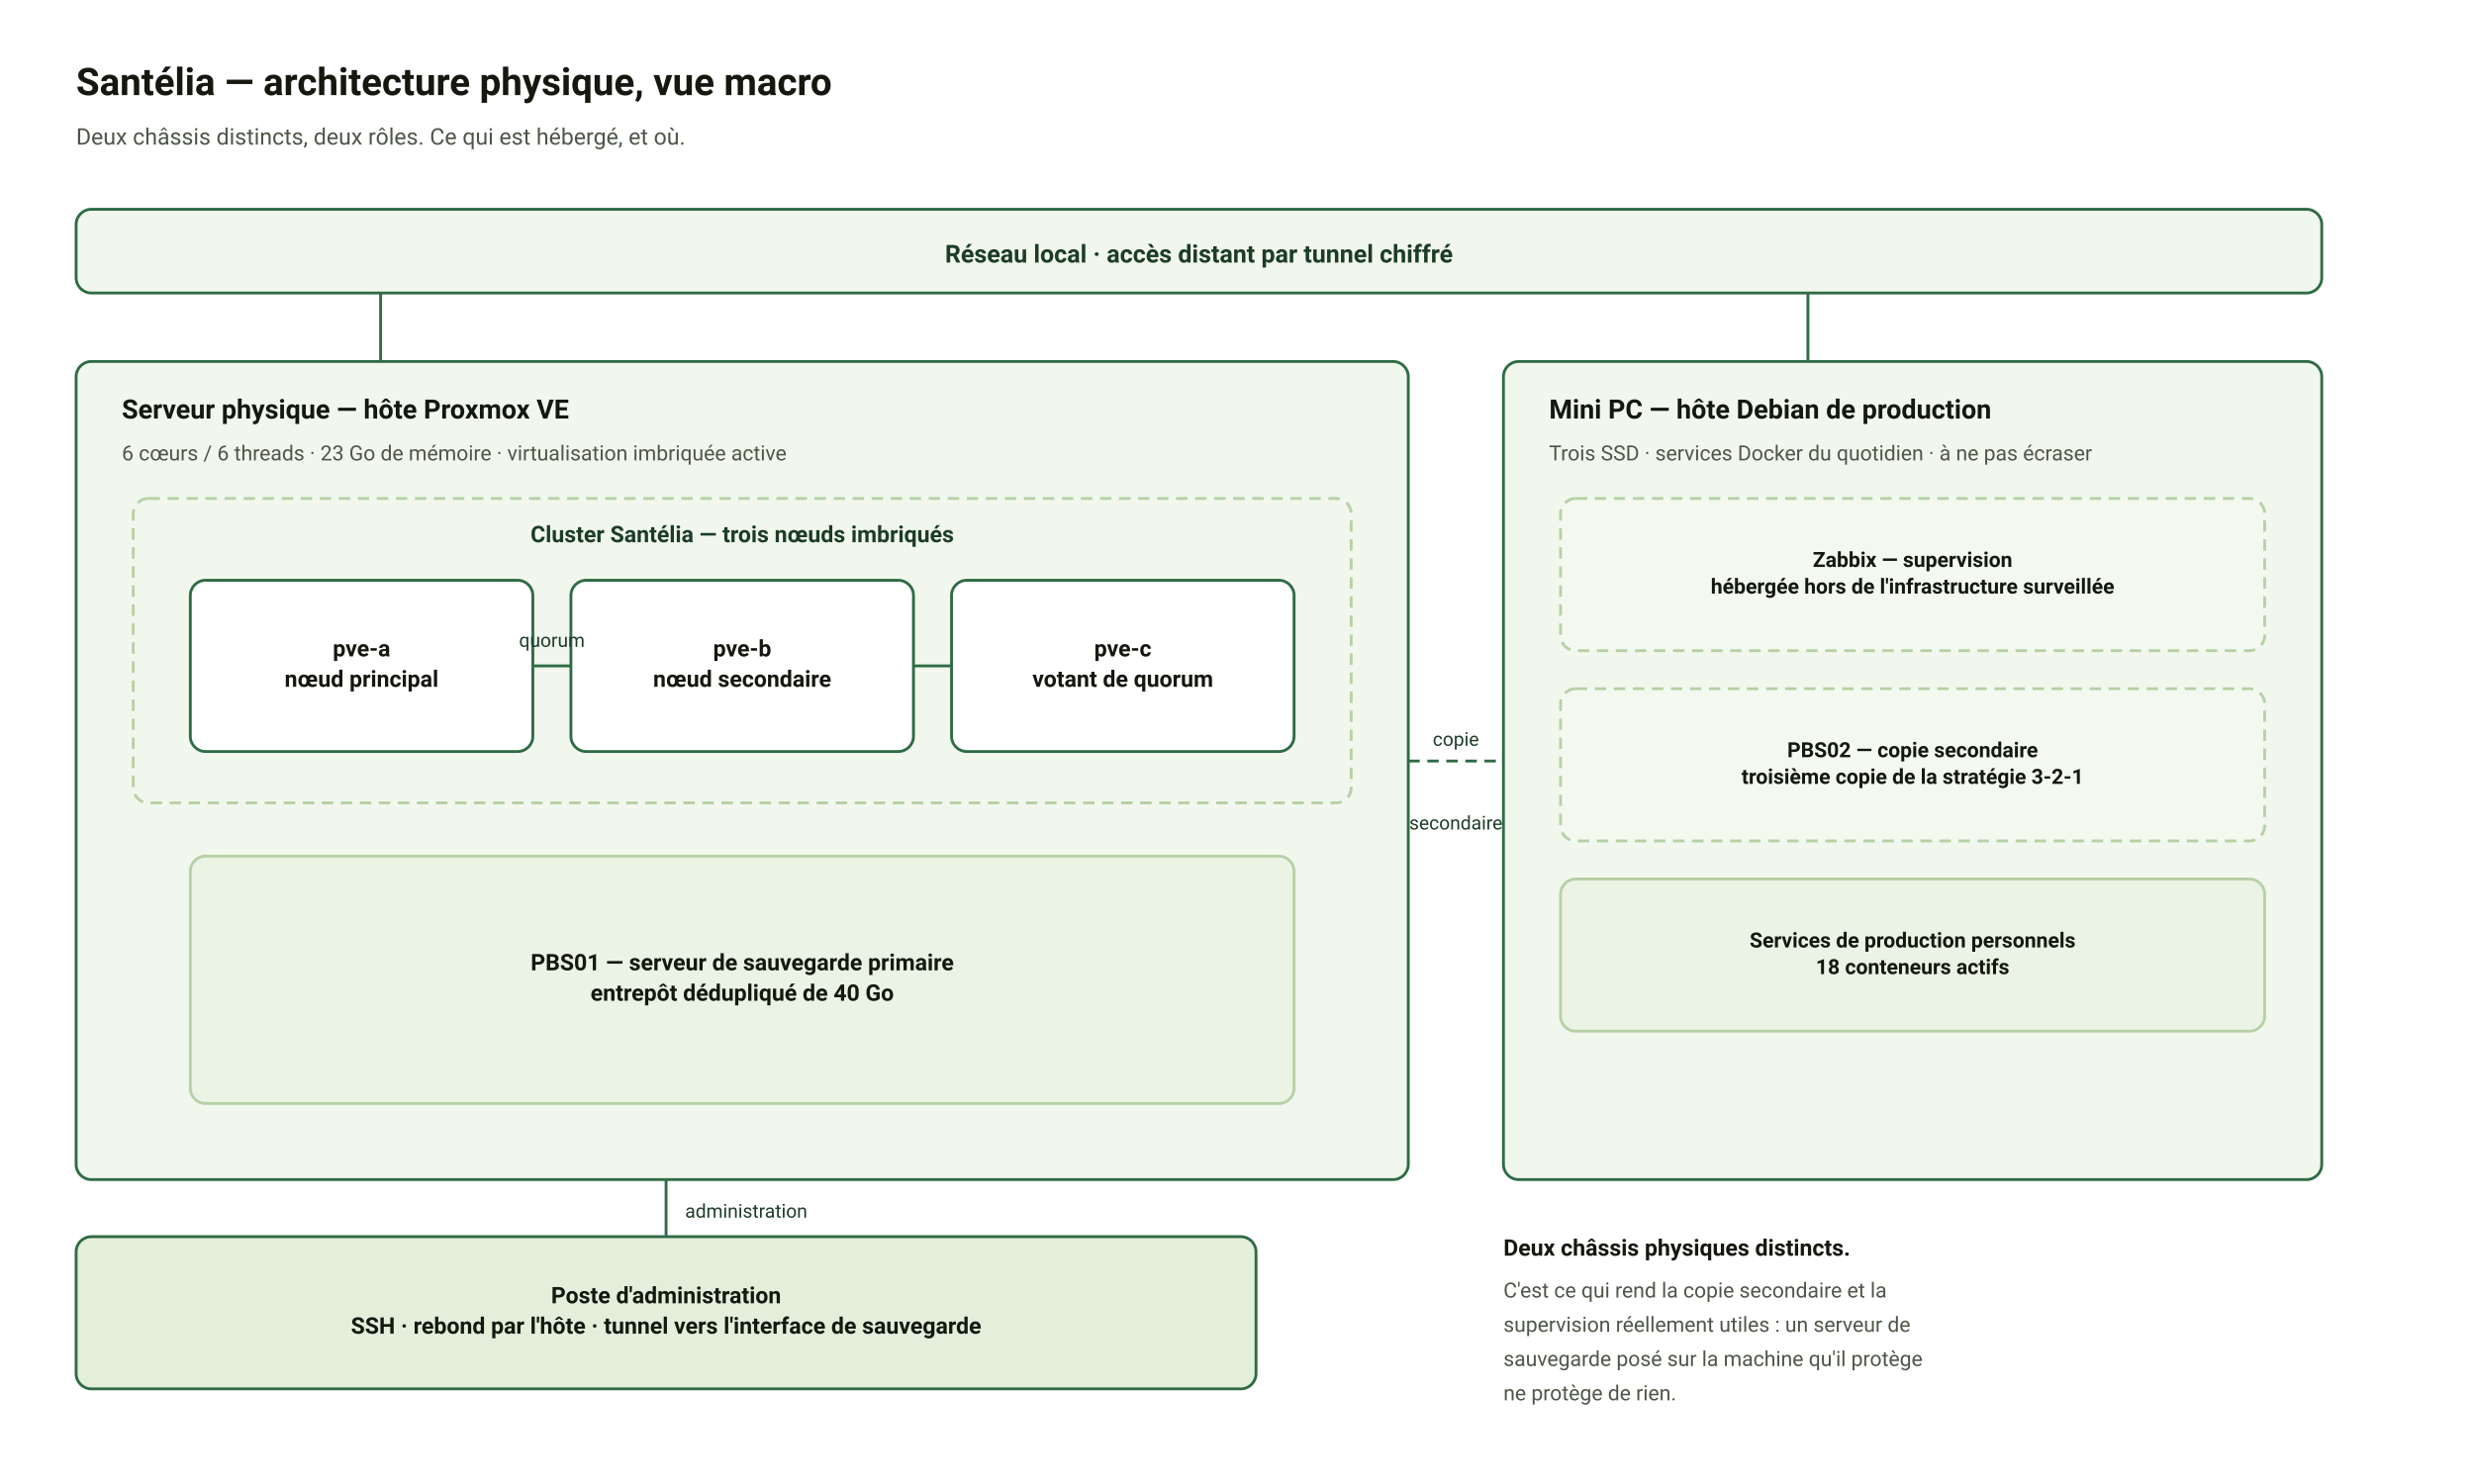
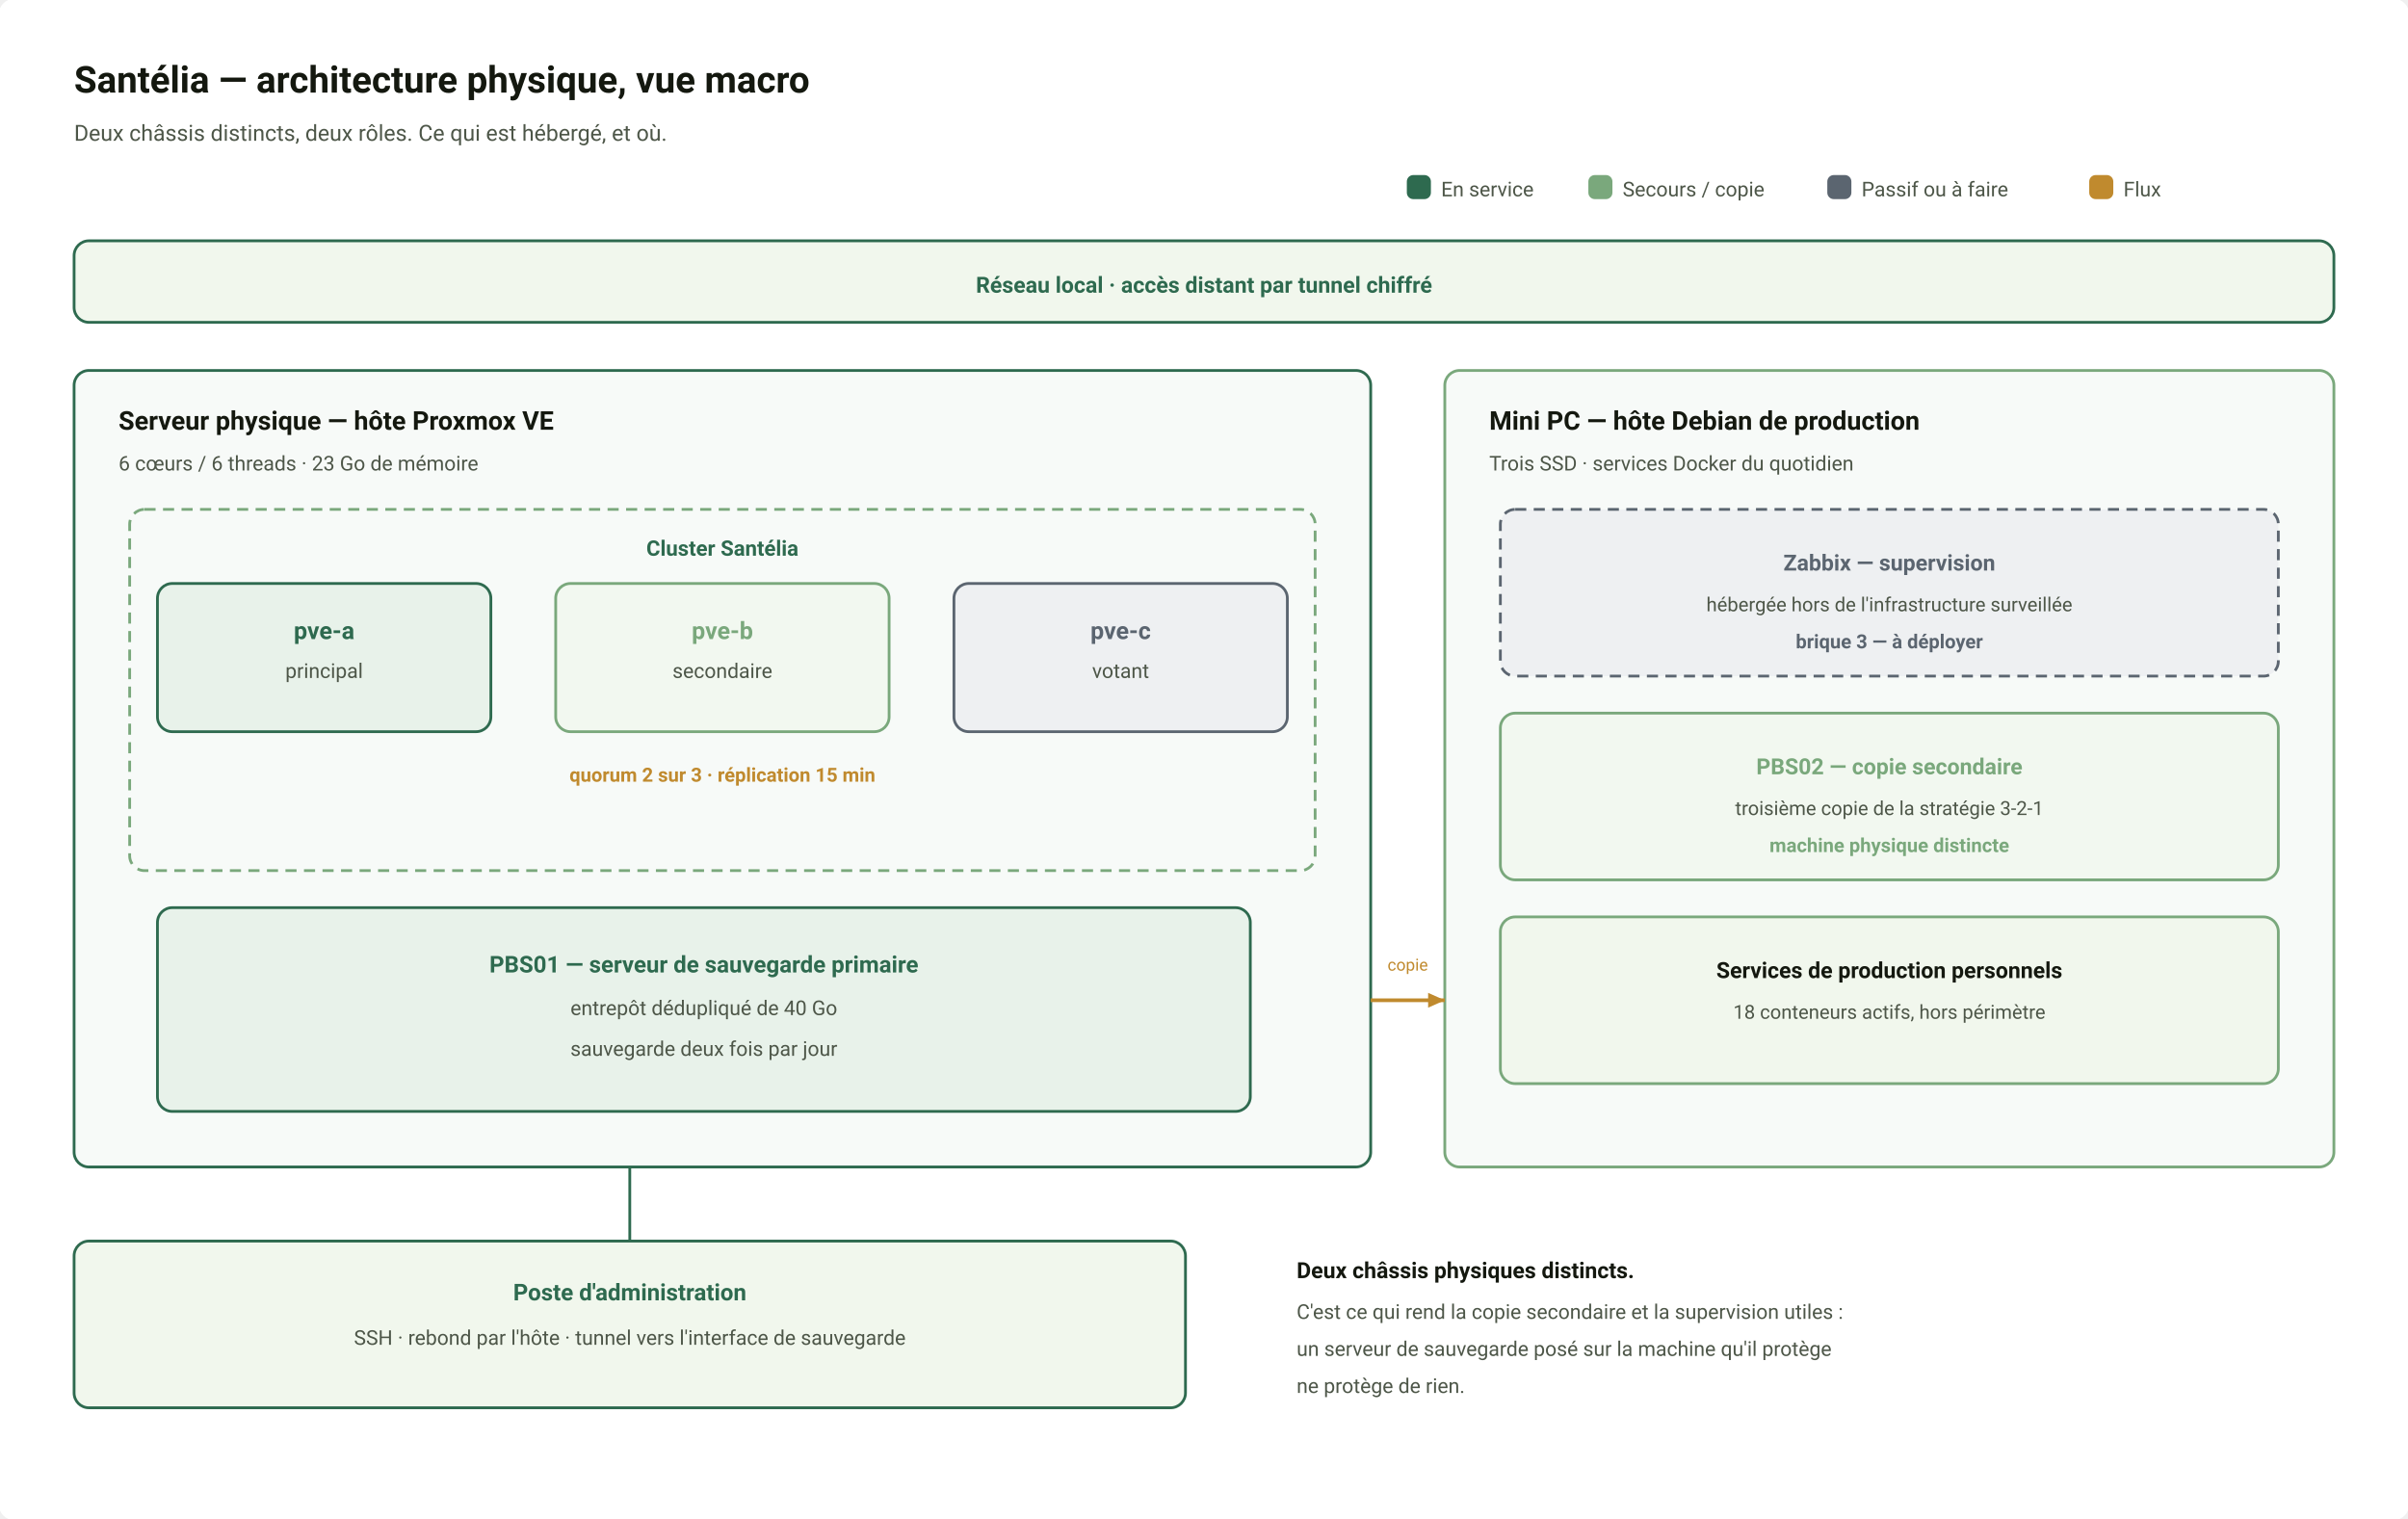
- <svg xmlns="http://www.w3.org/2000/svg" width="1300" height="780" viewBox="0 0 1300 780">
-   <rect width="1300" height="780" fill="#ffffff" />
+ <svg xmlns="http://www.w3.org/2000/svg" width="1300" height="820" viewBox="0 0 1300 820">
+   <rect x="0" y="0" width="1300" height="820" rx="8" fill="#ffffff" stroke="#ffffff" stroke-width="1.5" />
  <text x="40" y="50" font-size="20" fill="#14180f" font-family="-apple-system,BlinkMacSystemFont,Segoe UI,Roboto,Arial,sans-serif" font-weight="bold" text-anchor="start">Santélia — architecture physique, vue macro</text>
  <text x="40" y="76" font-size="12" fill="#4d5648" font-family="-apple-system,BlinkMacSystemFont,Segoe UI,Roboto,Arial,sans-serif" font-weight="normal" text-anchor="start">Deux châssis distincts, deux rôles. Ce qui est hébergé, et où.</text>
-   <rect x="40" y="110" width="1180" height="44" rx="8" fill="#f1f7ed" stroke="#2f6b45" stroke-width="1.5" />
-   <text x="630" y="138" font-size="13" fill="#1c3c26" font-family="-apple-system,BlinkMacSystemFont,Segoe UI,Roboto,Arial,sans-serif" font-weight="bold" text-anchor="middle">Réseau local  ·  accès distant par tunnel chiffré</text>
-   <rect x="40" y="190" width="700" height="430" rx="8" fill="#f1f7ed" stroke="#2f6b45" stroke-width="1.5" />
-   <text x="64" y="220" font-size="14" fill="#14180f" font-family="-apple-system,BlinkMacSystemFont,Segoe UI,Roboto,Arial,sans-serif" font-weight="bold" text-anchor="start">Serveur physique — hôte Proxmox VE</text>
-   <text x="64" y="242" font-size="11" fill="#4d5648" font-family="-apple-system,BlinkMacSystemFont,Segoe UI,Roboto,Arial,sans-serif" font-weight="normal" text-anchor="start">6 cœurs / 6 threads   ·   23 Go de mémoire   ·   virtualisation imbriquée active</text>
-   <rect x="70" y="262" width="640" height="160" rx="8" fill="#f1f7ed" stroke="#b7d0a6" stroke-width="1.5" stroke-dasharray="6 4" />
-   <text x="390" y="285" font-size="12" fill="#1c3c26" font-family="-apple-system,BlinkMacSystemFont,Segoe UI,Roboto,Arial,sans-serif" font-weight="bold" text-anchor="middle">Cluster Santélia — trois nœuds imbriqués</text>
-   <rect x="100" y="305" width="180" height="90" rx="8" fill="#ffffff" stroke="#2f6b45" stroke-width="1.5" />
-   <text x="190.0" y="345" font-size="12" fill="#14180f" font-family="-apple-system,BlinkMacSystemFont,Segoe UI,Roboto,Arial,sans-serif" font-weight="bold" text-anchor="middle">pve-a</text>
-   <text x="190.0" y="361" font-size="12" fill="#14180f" font-family="-apple-system,BlinkMacSystemFont,Segoe UI,Roboto,Arial,sans-serif" font-weight="bold" text-anchor="middle">nœud principal</text>
-   <rect x="300" y="305" width="180" height="90" rx="8" fill="#ffffff" stroke="#2f6b45" stroke-width="1.5" />
-   <text x="390.0" y="345" font-size="12" fill="#14180f" font-family="-apple-system,BlinkMacSystemFont,Segoe UI,Roboto,Arial,sans-serif" font-weight="bold" text-anchor="middle">pve-b</text>
-   <text x="390.0" y="361" font-size="12" fill="#14180f" font-family="-apple-system,BlinkMacSystemFont,Segoe UI,Roboto,Arial,sans-serif" font-weight="bold" text-anchor="middle">nœud secondaire</text>
-   <rect x="500" y="305" width="180" height="90" rx="8" fill="#ffffff" stroke="#2f6b45" stroke-width="1.5" />
-   <text x="590.0" y="345" font-size="12" fill="#14180f" font-family="-apple-system,BlinkMacSystemFont,Segoe UI,Roboto,Arial,sans-serif" font-weight="bold" text-anchor="middle">pve-c</text>
-   <text x="590.0" y="361" font-size="12" fill="#14180f" font-family="-apple-system,BlinkMacSystemFont,Segoe UI,Roboto,Arial,sans-serif" font-weight="bold" text-anchor="middle">votant de quorum</text>
-   <line x1="280" y1="350" x2="300" y2="350" stroke="#2f6b45" stroke-width="1.5" />
-   <line x1="480" y1="350" x2="500" y2="350" stroke="#2f6b45" stroke-width="1.5" />
-   <text x="290" y="340" font-size="10" fill="#1c3c26" font-family="-apple-system,BlinkMacSystemFont,Segoe UI,Roboto,Arial,sans-serif" font-weight="normal" text-anchor="middle">quorum</text>
-   <rect x="100" y="450" width="580" height="130" rx="8" fill="#eaf3e4" stroke="#b7d0a6" stroke-width="1.5" />
-   <text x="390.0" y="510" font-size="12" fill="#14180f" font-family="-apple-system,BlinkMacSystemFont,Segoe UI,Roboto,Arial,sans-serif" font-weight="bold" text-anchor="middle">PBS01 — serveur de sauvegarde primaire</text>
-   <text x="390.0" y="526" font-size="12" fill="#14180f" font-family="-apple-system,BlinkMacSystemFont,Segoe UI,Roboto,Arial,sans-serif" font-weight="bold" text-anchor="middle">entrepôt dédupliqué de 40 Go</text>
-   <rect x="790" y="190" width="430" height="430" rx="8" fill="#f1f7ed" stroke="#2f6b45" stroke-width="1.5" />
-   <text x="814" y="220" font-size="14" fill="#14180f" font-family="-apple-system,BlinkMacSystemFont,Segoe UI,Roboto,Arial,sans-serif" font-weight="bold" text-anchor="start">Mini PC — hôte Debian de production</text>
-   <text x="814" y="242" font-size="11" fill="#4d5648" font-family="-apple-system,BlinkMacSystemFont,Segoe UI,Roboto,Arial,sans-serif" font-weight="normal" text-anchor="start">Trois SSD  ·  services Docker du quotidien  ·  à ne pas écraser</text>
-   <rect x="820" y="262" width="370" height="80" rx="8" fill="#f4f9f0" stroke="#b7d0a6" stroke-width="1.5" stroke-dasharray="6 4" />
-   <text x="1005.0" y="298" font-size="11" fill="#14180f" font-family="-apple-system,BlinkMacSystemFont,Segoe UI,Roboto,Arial,sans-serif" font-weight="bold" text-anchor="middle">Zabbix — supervision</text>
-   <text x="1005.0" y="312" font-size="11" fill="#14180f" font-family="-apple-system,BlinkMacSystemFont,Segoe UI,Roboto,Arial,sans-serif" font-weight="bold" text-anchor="middle">hébergée hors de l'infrastructure surveillée</text>
-   <rect x="820" y="362" width="370" height="80" rx="8" fill="#f4f9f0" stroke="#b7d0a6" stroke-width="1.5" stroke-dasharray="6 4" />
-   <text x="1005.0" y="398" font-size="11" fill="#14180f" font-family="-apple-system,BlinkMacSystemFont,Segoe UI,Roboto,Arial,sans-serif" font-weight="bold" text-anchor="middle">PBS02 — copie secondaire</text>
-   <text x="1005.0" y="412" font-size="11" fill="#14180f" font-family="-apple-system,BlinkMacSystemFont,Segoe UI,Roboto,Arial,sans-serif" font-weight="bold" text-anchor="middle">troisième copie de la stratégie 3-2-1</text>
-   <rect x="820" y="462" width="370" height="80" rx="8" fill="#eaf3e4" stroke="#b7d0a6" stroke-width="1.5" />
-   <text x="1005.0" y="498" font-size="11" fill="#14180f" font-family="-apple-system,BlinkMacSystemFont,Segoe UI,Roboto,Arial,sans-serif" font-weight="bold" text-anchor="middle">Services de production personnels</text>
-   <text x="1005.0" y="512" font-size="11" fill="#14180f" font-family="-apple-system,BlinkMacSystemFont,Segoe UI,Roboto,Arial,sans-serif" font-weight="bold" text-anchor="middle">18 conteneurs actifs</text>
-   <rect x="40" y="650" width="620" height="80" rx="8" fill="#e3efdb" stroke="#2f6b45" stroke-width="1.5" />
-   <text x="350.0" y="685" font-size="12" fill="#14180f" font-family="-apple-system,BlinkMacSystemFont,Segoe UI,Roboto,Arial,sans-serif" font-weight="bold" text-anchor="middle">Poste d'administration</text>
-   <text x="350.0" y="701" font-size="12" fill="#14180f" font-family="-apple-system,BlinkMacSystemFont,Segoe UI,Roboto,Arial,sans-serif" font-weight="bold" text-anchor="middle">SSH · rebond par l'hôte · tunnel vers l'interface de sauvegarde</text>
-   <line x1="200" y1="154" x2="200" y2="190" stroke="#2f6b45" stroke-width="1.5" />
-   <line x1="950" y1="154" x2="950" y2="190" stroke="#2f6b45" stroke-width="1.5" />
-   <line x1="350" y1="650" x2="350" y2="620" stroke="#2f6b45" stroke-width="1.5" />
-   <text x="360" y="640" font-size="10" fill="#1c3c26" font-family="-apple-system,BlinkMacSystemFont,Segoe UI,Roboto,Arial,sans-serif" font-weight="normal" text-anchor="start">administration</text>
-   <line x1="740" y1="400" x2="790" y2="400" stroke="#2f6b45" stroke-width="1.5" stroke-dasharray="6 4" />
-   <text x="765" y="392" font-size="10" fill="#1c3c26" font-family="-apple-system,BlinkMacSystemFont,Segoe UI,Roboto,Arial,sans-serif" font-weight="normal" text-anchor="middle">copie</text>
-   <text x="765" y="436" font-size="10" fill="#1c3c26" font-family="-apple-system,BlinkMacSystemFont,Segoe UI,Roboto,Arial,sans-serif" font-weight="normal" text-anchor="middle">secondaire</text>
-   <text x="790" y="660" font-size="12" fill="#14180f" font-family="-apple-system,BlinkMacSystemFont,Segoe UI,Roboto,Arial,sans-serif" font-weight="bold" text-anchor="start">Deux châssis physiques distincts.</text>
-   <text x="790" y="682" font-size="11" fill="#4d5648" font-family="-apple-system,BlinkMacSystemFont,Segoe UI,Roboto,Arial,sans-serif" font-weight="normal" text-anchor="start">C'est ce qui rend la copie secondaire et la</text>
-   <text x="790" y="700" font-size="11" fill="#4d5648" font-family="-apple-system,BlinkMacSystemFont,Segoe UI,Roboto,Arial,sans-serif" font-weight="normal" text-anchor="start">supervision réellement utiles : un serveur de</text>
-   <text x="790" y="718" font-size="11" fill="#4d5648" font-family="-apple-system,BlinkMacSystemFont,Segoe UI,Roboto,Arial,sans-serif" font-weight="normal" text-anchor="start">sauvegarde posé sur la machine qu'il protège</text>
-   <text x="790" y="736" font-size="11" fill="#4d5648" font-family="-apple-system,BlinkMacSystemFont,Segoe UI,Roboto,Arial,sans-serif" font-weight="normal" text-anchor="start">ne protège de rien.</text>
+   <rect x="760" y="95" width="12" height="12" rx="3" fill="#2e6a4f" stroke="#2e6a4f" stroke-width="1" />
+   <text x="778" y="106" font-size="11" fill="#4d5648" font-family="-apple-system,BlinkMacSystemFont,Segoe UI,Roboto,Arial,sans-serif" font-weight="normal" text-anchor="start">En service</text>
+   <rect x="858.0" y="95" width="12" height="12" rx="3" fill="#7aa87c" stroke="#7aa87c" stroke-width="1" />
+   <text x="876.0" y="106" font-size="11" fill="#4d5648" font-family="-apple-system,BlinkMacSystemFont,Segoe UI,Roboto,Arial,sans-serif" font-weight="normal" text-anchor="start">Secours / copie</text>
+   <rect x="987.0" y="95" width="12" height="12" rx="3" fill="#5b6570" stroke="#5b6570" stroke-width="1" />
+   <text x="1005.0" y="106" font-size="11" fill="#4d5648" font-family="-apple-system,BlinkMacSystemFont,Segoe UI,Roboto,Arial,sans-serif" font-weight="normal" text-anchor="start">Passif ou à faire</text>
+   <rect x="1128.4" y="95" width="12" height="12" rx="3" fill="#c08a2e" stroke="#c08a2e" stroke-width="1" />
+   <text x="1146.4" y="106" font-size="11" fill="#4d5648" font-family="-apple-system,BlinkMacSystemFont,Segoe UI,Roboto,Arial,sans-serif" font-weight="normal" text-anchor="start">Flux</text>
+   <rect x="40" y="130" width="1220" height="44" rx="8" fill="#f1f7ed" stroke="#2e6a4f" stroke-width="1.5" />
+   <text x="650" y="158" font-size="12" fill="#2e6a4f" font-family="-apple-system,BlinkMacSystemFont,Segoe UI,Roboto,Arial,sans-serif" font-weight="bold" text-anchor="middle">Réseau local  ·  accès distant par tunnel chiffré</text>
+   <rect x="40" y="200" width="700" height="430" rx="8" fill="#f7faf8" stroke="#2e6a4f" stroke-width="1.5" />
+   <text x="64" y="232" font-size="14" fill="#14180f" font-family="-apple-system,BlinkMacSystemFont,Segoe UI,Roboto,Arial,sans-serif" font-weight="bold" text-anchor="start">Serveur physique — hôte Proxmox VE</text>
+   <text x="64" y="254" font-size="11" fill="#4d5648" font-family="-apple-system,BlinkMacSystemFont,Segoe UI,Roboto,Arial,sans-serif" font-weight="normal" text-anchor="start">6 cœurs / 6 threads  ·  23 Go de mémoire</text>
+   <rect x="70" y="275" width="640" height="195" rx="8" fill="#f7faf8" stroke="#7aa87c" stroke-width="1.5" stroke-dasharray="6 4" />
+   <text x="390" y="300" font-size="11.5" fill="#2e6a4f" font-family="-apple-system,BlinkMacSystemFont,Segoe UI,Roboto,Arial,sans-serif" font-weight="bold" text-anchor="middle">Cluster Santélia</text>
+   <rect x="85" y="315" width="180" height="80" rx="8" fill="#e8f2ea" stroke="#2e6a4f" stroke-width="1.5" />
+   <text x="175" y="345" font-size="13" fill="#2e6a4f" font-family="-apple-system,BlinkMacSystemFont,Segoe UI,Roboto,Arial,sans-serif" font-weight="bold" text-anchor="middle">pve-a</text>
+   <text x="175" y="366" font-size="11" fill="#4d5648" font-family="-apple-system,BlinkMacSystemFont,Segoe UI,Roboto,Arial,sans-serif" font-weight="normal" text-anchor="middle">principal</text>
+   <rect x="300" y="315" width="180" height="80" rx="8" fill="#f2f8f0" stroke="#7aa87c" stroke-width="1.5" />
+   <text x="390" y="345" font-size="13" fill="#7aa87c" font-family="-apple-system,BlinkMacSystemFont,Segoe UI,Roboto,Arial,sans-serif" font-weight="bold" text-anchor="middle">pve-b</text>
+   <text x="390" y="366" font-size="11" fill="#4d5648" font-family="-apple-system,BlinkMacSystemFont,Segoe UI,Roboto,Arial,sans-serif" font-weight="normal" text-anchor="middle">secondaire</text>
+   <rect x="515" y="315" width="180" height="80" rx="8" fill="#eef0f2" stroke="#5b6570" stroke-width="1.5" />
+   <text x="605" y="345" font-size="13" fill="#5b6570" font-family="-apple-system,BlinkMacSystemFont,Segoe UI,Roboto,Arial,sans-serif" font-weight="bold" text-anchor="middle">pve-c</text>
+   <text x="605" y="366" font-size="11" fill="#4d5648" font-family="-apple-system,BlinkMacSystemFont,Segoe UI,Roboto,Arial,sans-serif" font-weight="normal" text-anchor="middle">votant</text>
+   <text x="390" y="422" font-size="10.5" fill="#c08a2e" font-family="-apple-system,BlinkMacSystemFont,Segoe UI,Roboto,Arial,sans-serif" font-weight="bold" text-anchor="middle">quorum 2 sur 3  ·  réplication 15 min</text>
+   <rect x="85" y="490" width="590" height="110" rx="8" fill="#e8f2ea" stroke="#2e6a4f" stroke-width="1.5" />
+   <text x="380" y="525" font-size="12.5" fill="#2e6a4f" font-family="-apple-system,BlinkMacSystemFont,Segoe UI,Roboto,Arial,sans-serif" font-weight="bold" text-anchor="middle">PBS01 — serveur de sauvegarde primaire</text>
+   <text x="380" y="548" font-size="11" fill="#4d5648" font-family="-apple-system,BlinkMacSystemFont,Segoe UI,Roboto,Arial,sans-serif" font-weight="normal" text-anchor="middle">entrepôt dédupliqué de 40 Go</text>
+   <text x="380" y="570" font-size="11" fill="#4d5648" font-family="-apple-system,BlinkMacSystemFont,Segoe UI,Roboto,Arial,sans-serif" font-weight="normal" text-anchor="middle">sauvegarde deux fois par jour</text>
+   <rect x="780" y="200" width="480" height="430" rx="8" fill="#f7faf8" stroke="#7aa87c" stroke-width="1.5" />
+   <text x="804" y="232" font-size="14" fill="#14180f" font-family="-apple-system,BlinkMacSystemFont,Segoe UI,Roboto,Arial,sans-serif" font-weight="bold" text-anchor="start">Mini PC — hôte Debian de production</text>
+   <text x="804" y="254" font-size="11" fill="#4d5648" font-family="-apple-system,BlinkMacSystemFont,Segoe UI,Roboto,Arial,sans-serif" font-weight="normal" text-anchor="start">Trois SSD  ·  services Docker du quotidien</text>
+   <rect x="810" y="275" width="420" height="90" rx="8" fill="#eef0f2" stroke="#5b6570" stroke-width="1.5" stroke-dasharray="6 4" />
+   <text x="1020" y="308" font-size="12" fill="#5b6570" font-family="-apple-system,BlinkMacSystemFont,Segoe UI,Roboto,Arial,sans-serif" font-weight="bold" text-anchor="middle">Zabbix — supervision</text>
+   <text x="1020" y="330" font-size="10.5" fill="#4d5648" font-family="-apple-system,BlinkMacSystemFont,Segoe UI,Roboto,Arial,sans-serif" font-weight="normal" text-anchor="middle">hébergée hors de l'infrastructure surveillée</text>
+   <text x="1020" y="350" font-size="10.5" fill="#5b6570" font-family="-apple-system,BlinkMacSystemFont,Segoe UI,Roboto,Arial,sans-serif" font-weight="bold" text-anchor="middle">brique 3 — à déployer</text>
+   <rect x="810" y="385" width="420" height="90" rx="8" fill="#f2f8f0" stroke="#7aa87c" stroke-width="1.5" />
+   <text x="1020" y="418" font-size="12" fill="#7aa87c" font-family="-apple-system,BlinkMacSystemFont,Segoe UI,Roboto,Arial,sans-serif" font-weight="bold" text-anchor="middle">PBS02 — copie secondaire</text>
+   <text x="1020" y="440" font-size="10.5" fill="#4d5648" font-family="-apple-system,BlinkMacSystemFont,Segoe UI,Roboto,Arial,sans-serif" font-weight="normal" text-anchor="middle">troisième copie de la stratégie 3-2-1</text>
+   <text x="1020" y="460" font-size="10.5" fill="#7aa87c" font-family="-apple-system,BlinkMacSystemFont,Segoe UI,Roboto,Arial,sans-serif" font-weight="bold" text-anchor="middle">machine physique distincte</text>
+   <rect x="810" y="495" width="420" height="90" rx="8" fill="#f1f7ed" stroke="#7aa87c" stroke-width="1.5" />
+   <text x="1020" y="528" font-size="12" fill="#14180f" font-family="-apple-system,BlinkMacSystemFont,Segoe UI,Roboto,Arial,sans-serif" font-weight="bold" text-anchor="middle">Services de production personnels</text>
+   <text x="1020" y="550" font-size="10.5" fill="#4d5648" font-family="-apple-system,BlinkMacSystemFont,Segoe UI,Roboto,Arial,sans-serif" font-weight="normal" text-anchor="middle">18 conteneurs actifs, hors périmètre</text>
+   <line x1="740" y1="540" x2="780" y2="540" stroke="#c08a2e" stroke-width="2" />
+   <polygon points="780,540 771,536 771,544" fill="#c08a2e" />
+   <text x="760" y="524" font-size="9" fill="#c08a2e" font-family="-apple-system,BlinkMacSystemFont,Segoe UI,Roboto,Arial,sans-serif" font-weight="normal" text-anchor="middle">copie</text>
+   <rect x="40" y="670" width="600" height="90" rx="8" fill="#f1f7ed" stroke="#2e6a4f" stroke-width="1.5" />
+   <text x="340" y="702" font-size="12.5" fill="#2e6a4f" font-family="-apple-system,BlinkMacSystemFont,Segoe UI,Roboto,Arial,sans-serif" font-weight="bold" text-anchor="middle">Poste d'administration</text>
+   <text x="340" y="726" font-size="11" fill="#4d5648" font-family="-apple-system,BlinkMacSystemFont,Segoe UI,Roboto,Arial,sans-serif" font-weight="normal" text-anchor="middle">SSH · rebond par l'hôte · tunnel vers l'interface de sauvegarde</text>
+   <line x1="340" y1="670" x2="340" y2="630" stroke="#2e6a4f" stroke-width="1.5" />
+   <text x="700" y="690" font-size="12" fill="#14180f" font-family="-apple-system,BlinkMacSystemFont,Segoe UI,Roboto,Arial,sans-serif" font-weight="bold" text-anchor="start">Deux châssis physiques distincts.</text>
+   <text x="700" y="712" font-size="11" fill="#4d5648" font-family="-apple-system,BlinkMacSystemFont,Segoe UI,Roboto,Arial,sans-serif" font-weight="normal" text-anchor="start">C'est ce qui rend la copie secondaire et la supervision utiles :</text>
+   <text x="700" y="732" font-size="11" fill="#4d5648" font-family="-apple-system,BlinkMacSystemFont,Segoe UI,Roboto,Arial,sans-serif" font-weight="normal" text-anchor="start">un serveur de sauvegarde posé sur la machine qu'il protège</text>
+   <text x="700" y="752" font-size="11" fill="#4d5648" font-family="-apple-system,BlinkMacSystemFont,Segoe UI,Roboto,Arial,sans-serif" font-weight="normal" text-anchor="start">ne protège de rien.</text>
</svg>
